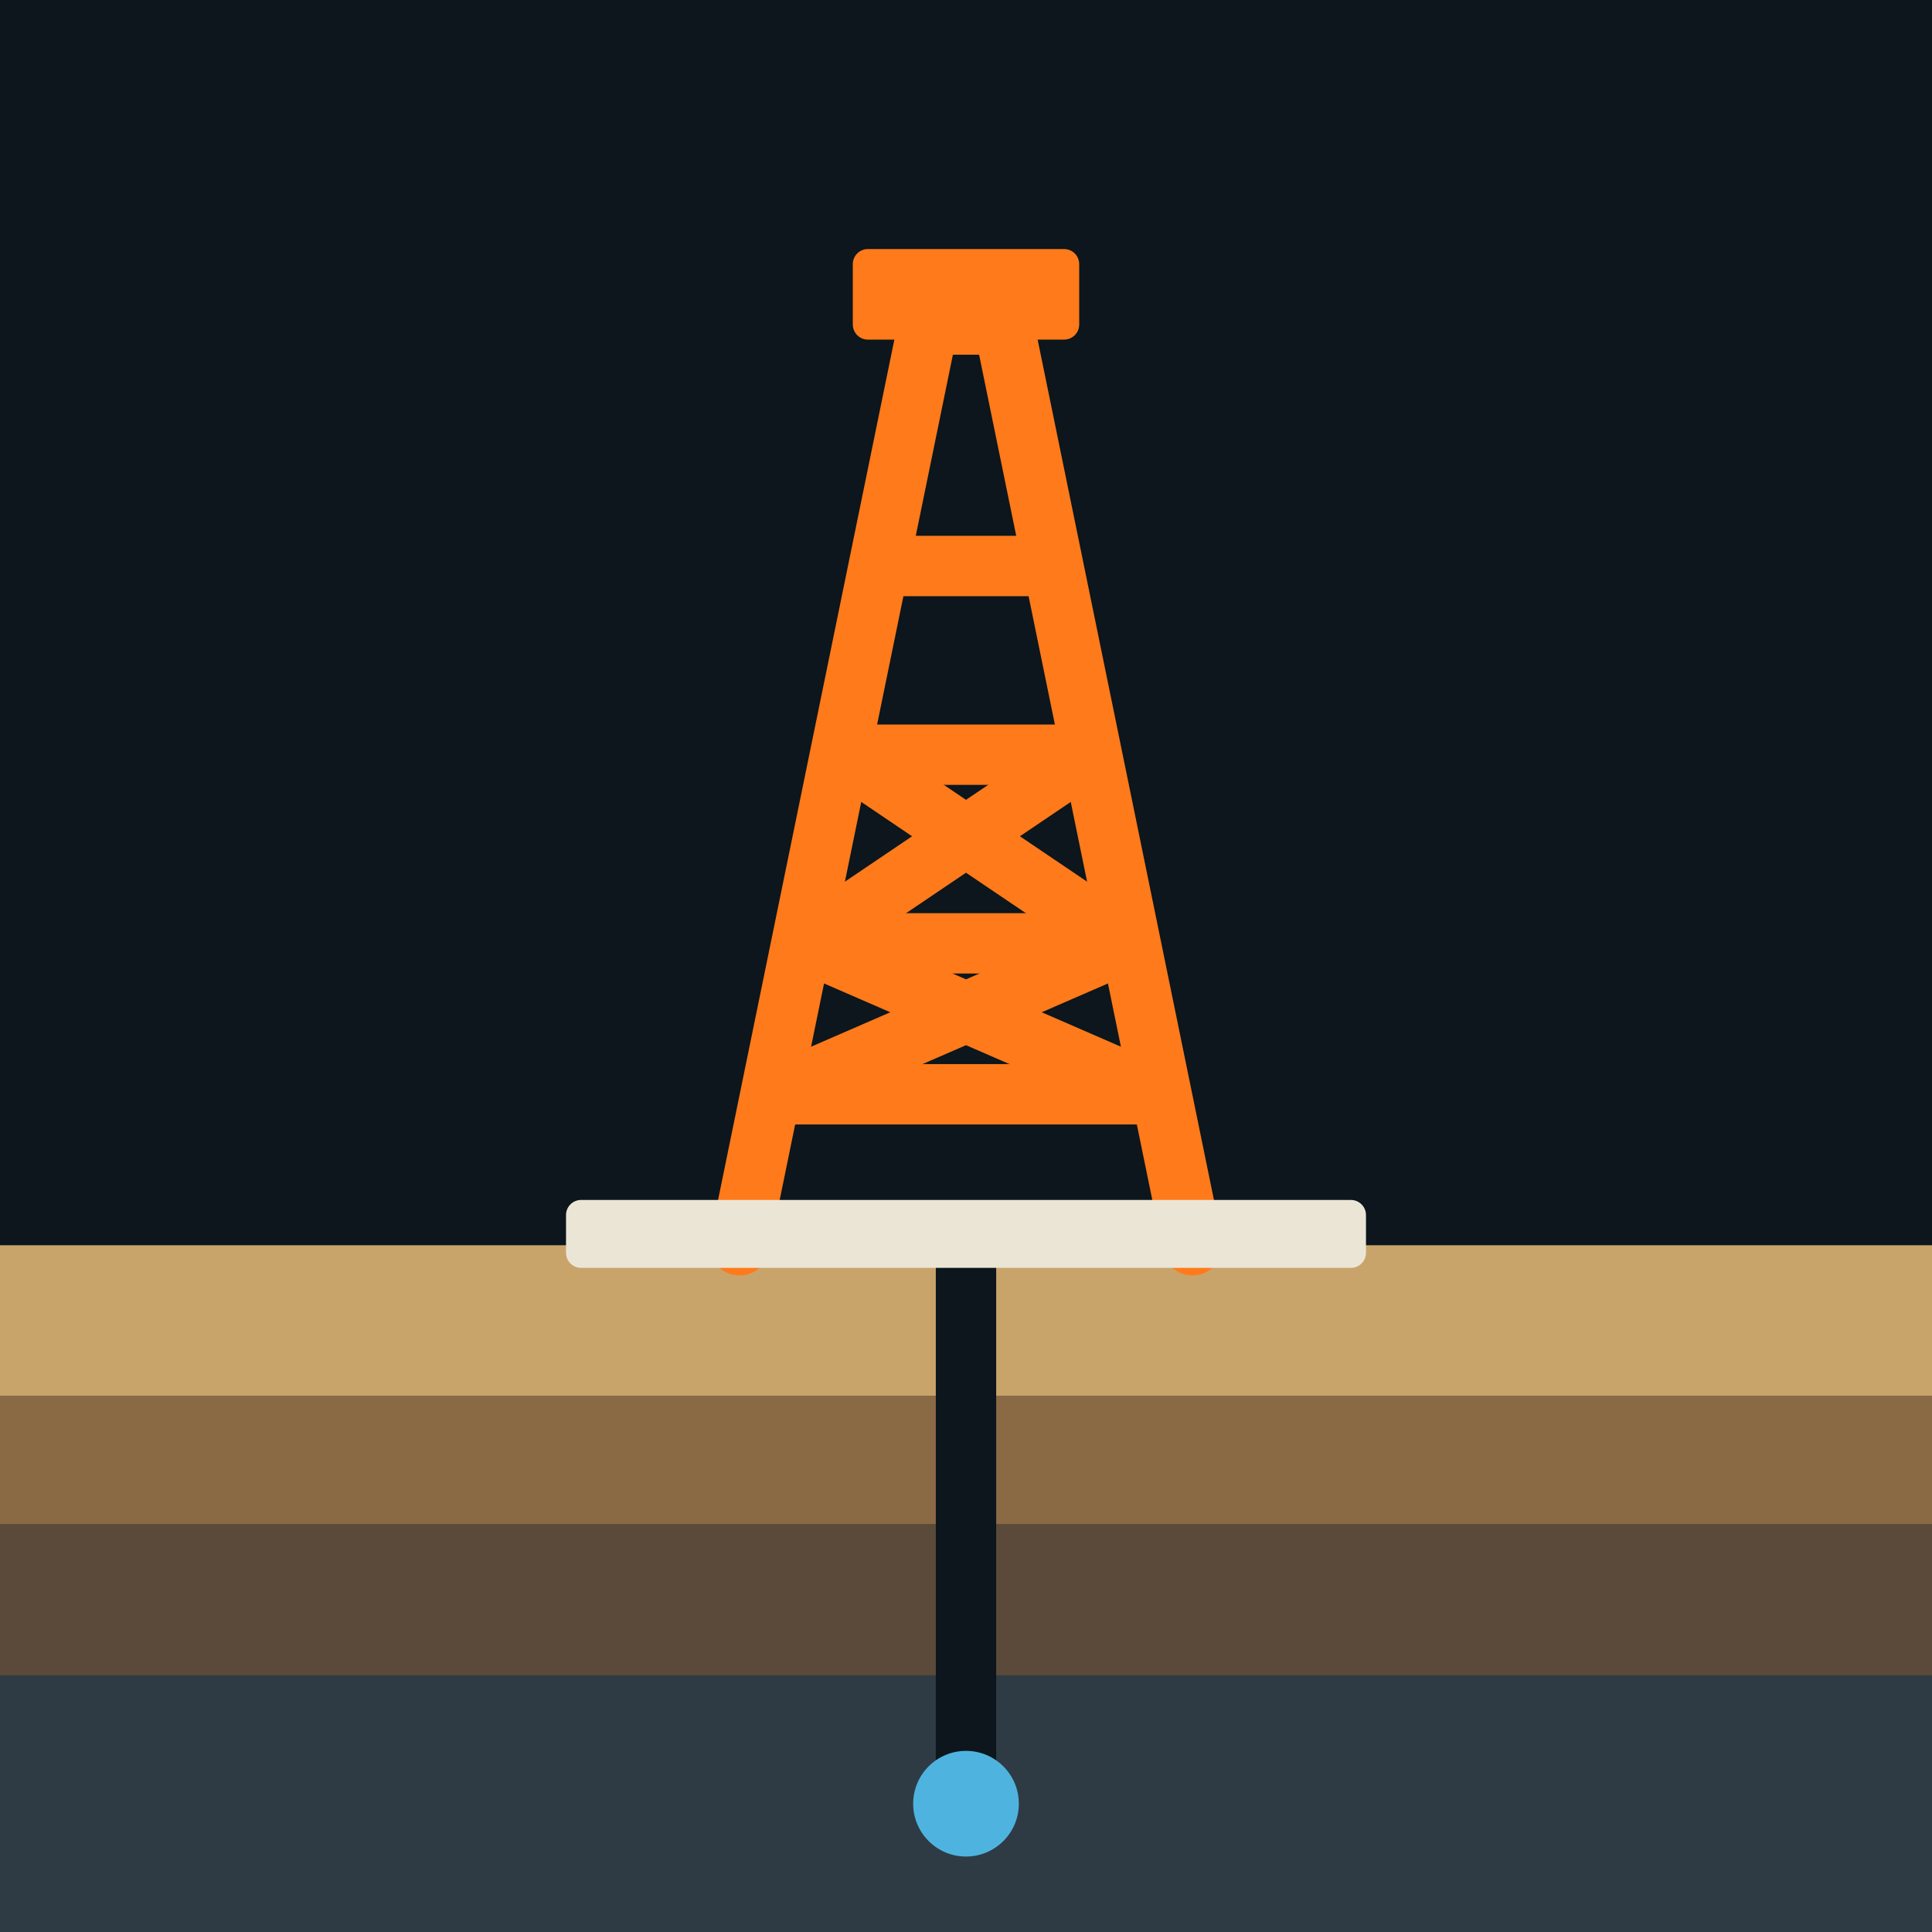
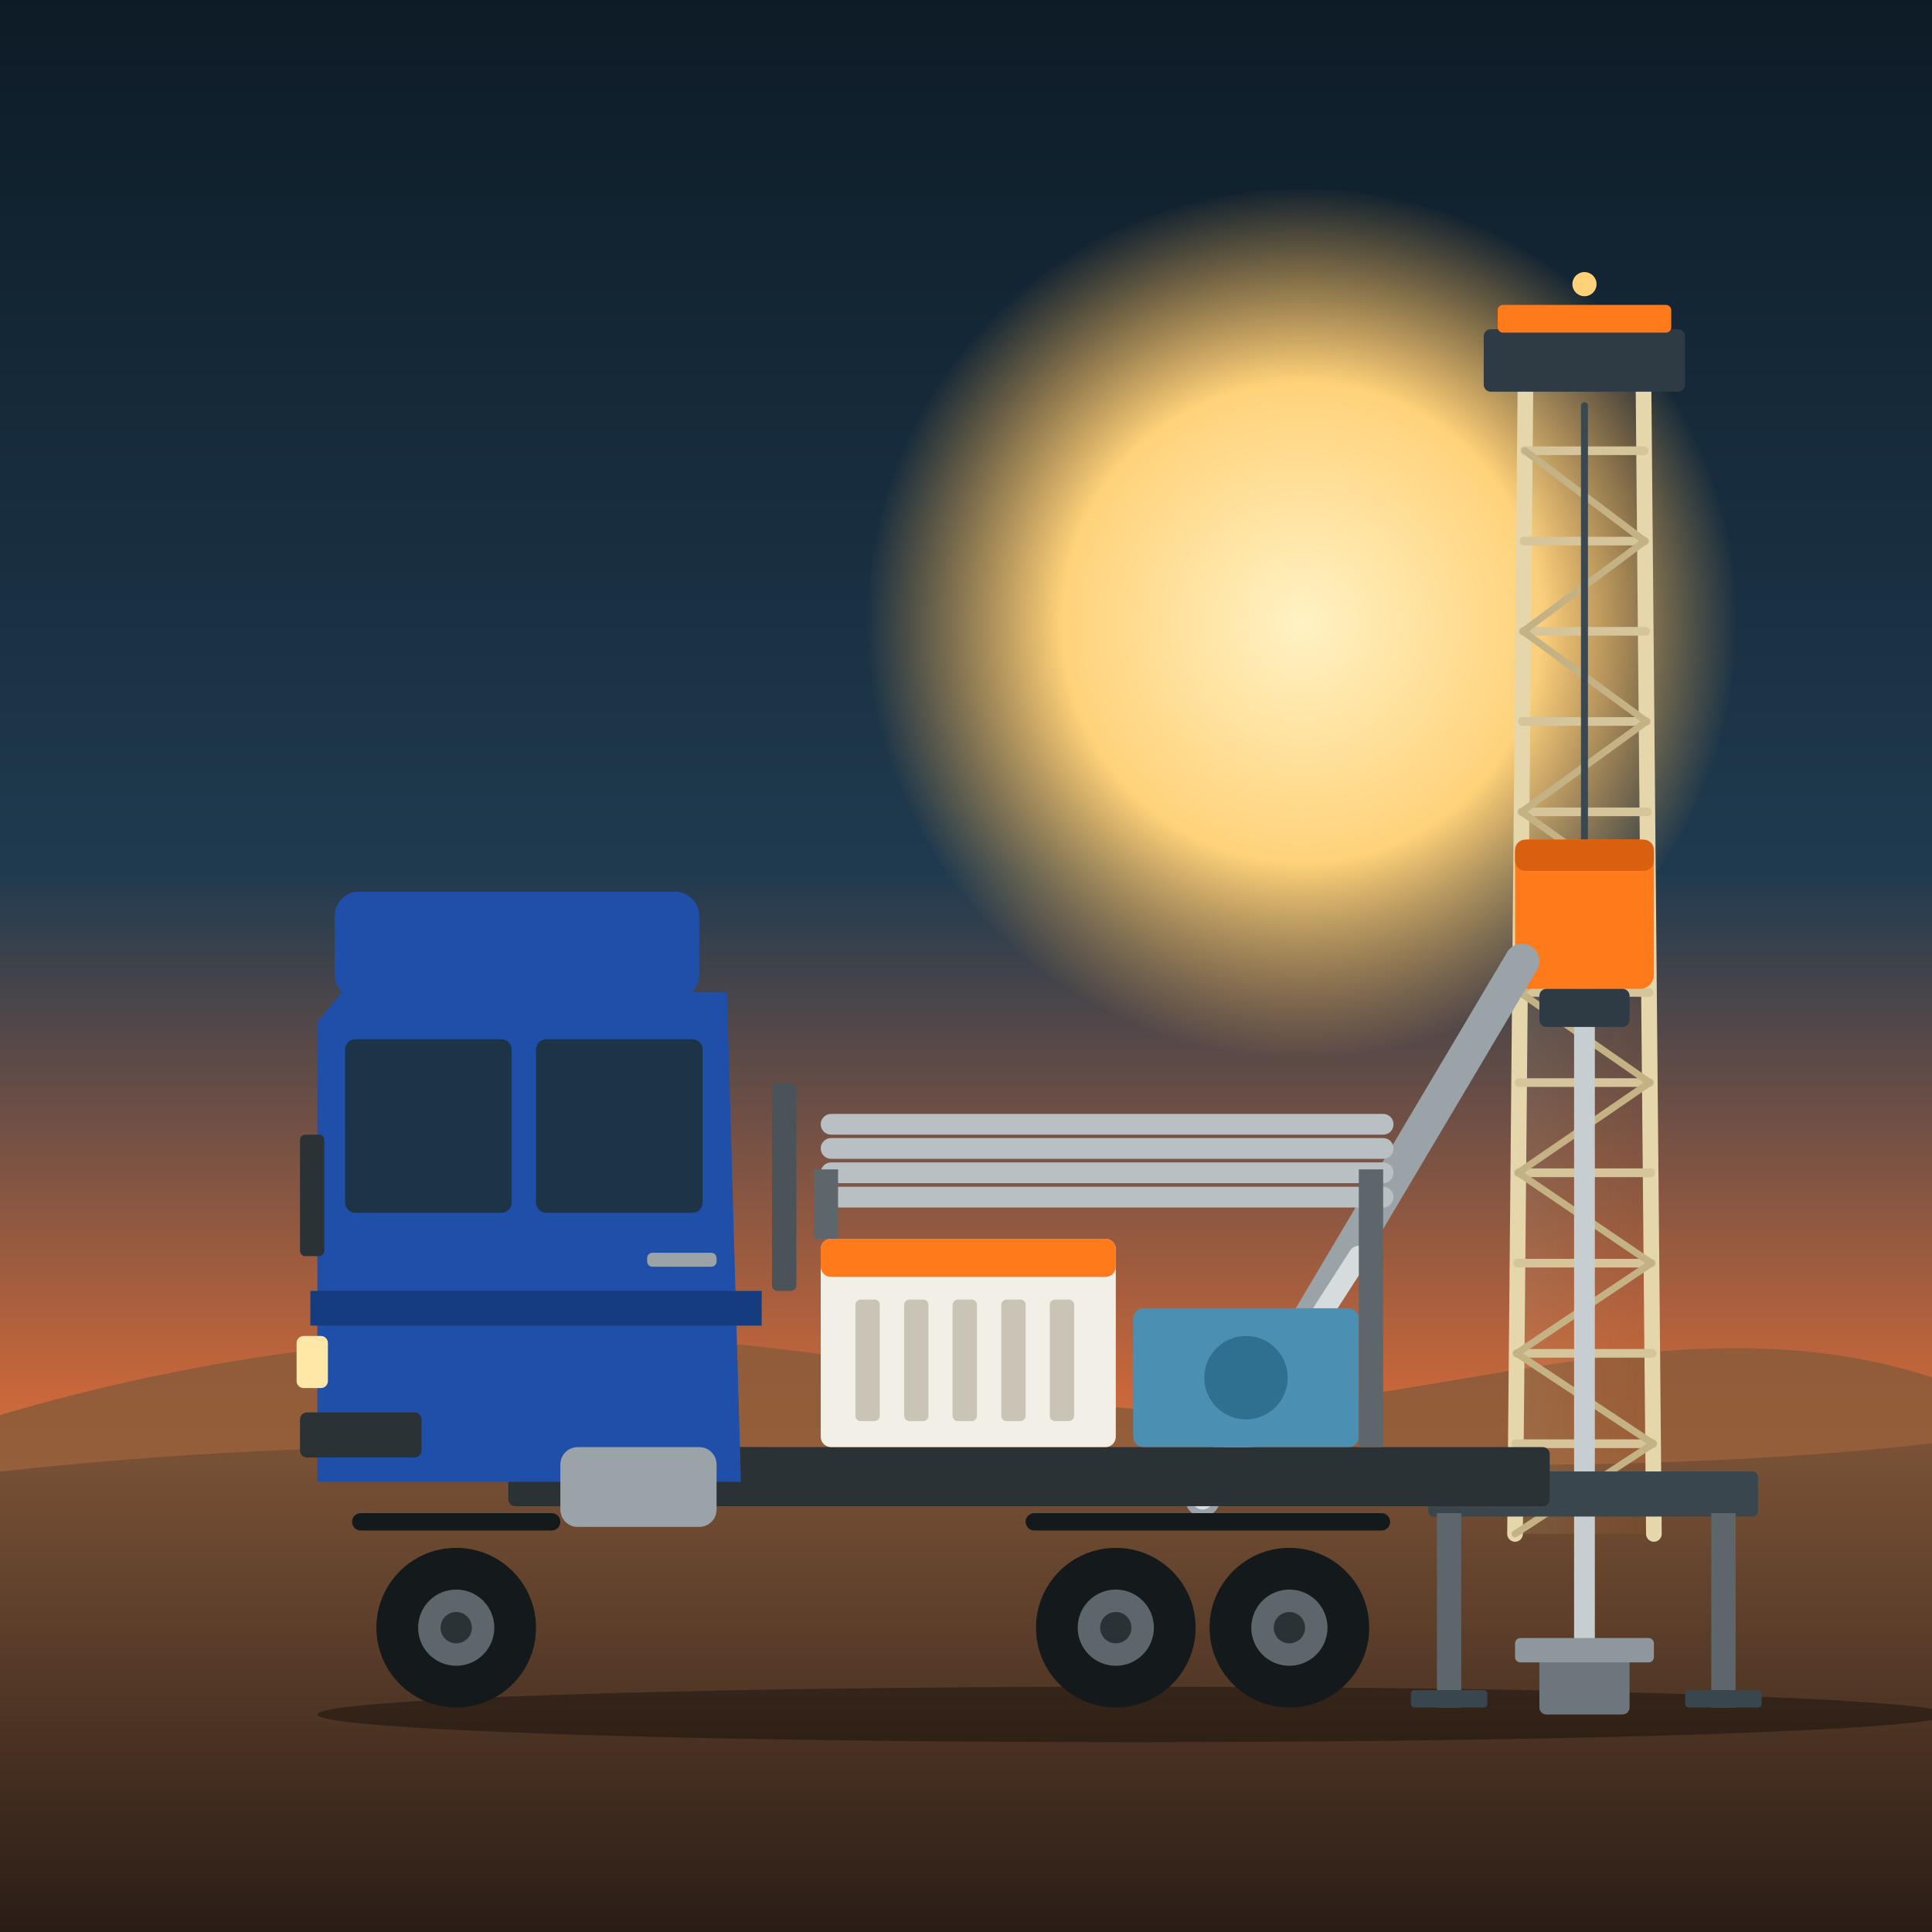
- <svg xmlns="http://www.w3.org/2000/svg" viewBox="0 0 512 512">
-   <rect width="512" height="512" fill="#0c161c" />
-   <rect x="0" y="330" width="512" height="40" fill="#c9a46a" />
-   <rect x="0" y="370" width="512" height="34" fill="#8a6a45" />
-   <rect x="0" y="404" width="512" height="40" fill="#5b4a3a" />
-   <rect x="0" y="444" width="512" height="68" fill="#2e3b44" />
-   <rect x="248" y="330" width="16" height="150" fill="#0c161c" />
-   <circle cx="256" cy="478" r="14" fill="#4fb3e0" />
-   <g fill="none" stroke="#ff7a1a" stroke-width="16" stroke-linejoin="round" stroke-linecap="round">
-     <path d="M196 330 L246 86 L266 86 L316 330" />
-     <path d="M214 250 L298 250 M206 290 L306 290 M224 200 L288 200 M233 150 L279 150" />
-     <path d="M214 250 L288 200 M298 250 L224 200 M206 290 L298 250 M306 290 L214 250" />
-   </g>
-   <rect x="226" y="66" width="60" height="24" rx="4" fill="#ff7a1a" />
-   <rect x="150" y="318" width="212" height="18" rx="4" fill="#ebe5d6" />
+ <svg xmlns="http://www.w3.org/2000/svg" viewBox="0 0 1024 1024">
+   <defs>
+     <linearGradient id="sky" x1="0" y1="0" x2="0" y2="1">
+       <stop offset="0" stop-color="#0d1b26" />
+       <stop offset=".45" stop-color="#1f3a4f" />
+       <stop offset=".72" stop-color="#c8673a" />
+       <stop offset=".86" stop-color="#f3a649" />
+       <stop offset="1" stop-color="#f7c46b" />
+     </linearGradient>
+     <radialGradient id="sun" cx=".5" cy=".5" r=".5">
+       <stop offset="0" stop-color="#fff2c4" />
+       <stop offset=".55" stop-color="#ffd27a" />
+       <stop offset="1" stop-color="#ffb14a" stop-opacity="0" />
+     </radialGradient>
+     <linearGradient id="ground" x1="0" y1="0" x2="0" y2="1">
+       <stop offset="0" stop-color="#7a5236" />
+       <stop offset="1" stop-color="#2a1d16" />
+     </linearGradient>
+     <linearGradient id="mastShade" x1="0" y1="0" x2="1" y2="0">
+       <stop offset="0" stop-color="#d6c49a" stop-opacity=".14" />
+       <stop offset="1" stop-color="#ff7a1a" stop-opacity=".05" />
+     </linearGradient>
+   </defs>
+   <rect width="1024" height="1024" fill="url(#sky)" />
+   <circle cx="690" cy="330" r="230" fill="url(#sun)" />
+   <path d="M0 750 C 204 690 389 700 563 742 C 716 770 870 680 1024 730 L 1024 1024 L 0 1024 Z" fill="#8a5a3a" opacity=".85" />
+   <path d="M0 780 C 358 740 716 800 1024 765 L 1024 1024 L 0 1024 Z" fill="url(#ground)" />
+   <ellipse cx="600.6" cy="908.7" rx="432.4" ry="14.7" fill="#000" opacity=".35" />
+   <polygon points="803.0,813.0 876.6,813.0 871.1,205.8 808.5,205.8" fill="url(#mastShade)" />
+   <line x1="803.0" y1="813.0" x2="808.5" y2="205.8" stroke="#e6d6ac" stroke-width="8.3" stroke-linecap="round" />
+   <line x1="876.6" y1="813.0" x2="871.1" y2="205.8" stroke="#e6d6ac" stroke-width="8.3" stroke-linecap="round" />
+   <line x1="803.4" y1="765.2" x2="876.2" y2="765.2" stroke="#d6c49a" stroke-width="4.6" stroke-linecap="round" />
+   <line x1="803.0" y1="813.0" x2="876.2" y2="765.2" stroke="#c4b285" stroke-width="3.7" stroke-linecap="round" />
+   <line x1="803.9" y1="717.3" x2="875.7" y2="717.3" stroke="#d6c49a" stroke-width="4.6" stroke-linecap="round" />
+   <line x1="876.2" y1="765.2" x2="803.9" y2="717.3" stroke="#c4b285" stroke-width="3.7" stroke-linecap="round" />
+   <line x1="804.3" y1="669.5" x2="875.3" y2="669.5" stroke="#d6c49a" stroke-width="4.6" stroke-linecap="round" />
+   <line x1="803.9" y1="717.3" x2="875.3" y2="669.5" stroke="#c4b285" stroke-width="3.7" stroke-linecap="round" />
+   <line x1="804.7" y1="621.6" x2="874.9" y2="621.6" stroke="#d6c49a" stroke-width="4.6" stroke-linecap="round" />
+   <line x1="875.3" y1="669.5" x2="804.7" y2="621.6" stroke="#c4b285" stroke-width="3.7" stroke-linecap="round" />
+   <line x1="805.2" y1="573.8" x2="874.4" y2="573.8" stroke="#d6c49a" stroke-width="4.6" stroke-linecap="round" />
+   <line x1="804.7" y1="621.6" x2="874.4" y2="573.8" stroke="#c4b285" stroke-width="3.7" stroke-linecap="round" />
+   <line x1="805.6" y1="526.0" x2="874.0" y2="526.0" stroke="#d6c49a" stroke-width="4.6" stroke-linecap="round" />
+   <line x1="874.4" y1="573.8" x2="805.6" y2="526.0" stroke="#c4b285" stroke-width="3.7" stroke-linecap="round" />
+   <line x1="806.0" y1="478.1" x2="873.6" y2="478.1" stroke="#d6c49a" stroke-width="4.6" stroke-linecap="round" />
+   <line x1="805.6" y1="526.0" x2="873.6" y2="478.1" stroke="#c4b285" stroke-width="3.7" stroke-linecap="round" />
+   <line x1="806.5" y1="430.3" x2="873.1" y2="430.3" stroke="#d6c49a" stroke-width="4.6" stroke-linecap="round" />
+   <line x1="873.6" y1="478.1" x2="806.5" y2="430.3" stroke="#c4b285" stroke-width="3.7" stroke-linecap="round" />
+   <line x1="806.9" y1="382.4" x2="872.7" y2="382.4" stroke="#d6c49a" stroke-width="4.6" stroke-linecap="round" />
+   <line x1="806.5" y1="430.3" x2="872.7" y2="382.4" stroke="#c4b285" stroke-width="3.7" stroke-linecap="round" />
+   <line x1="807.3" y1="334.6" x2="872.3" y2="334.6" stroke="#d6c49a" stroke-width="4.6" stroke-linecap="round" />
+   <line x1="872.7" y1="382.4" x2="807.3" y2="334.6" stroke="#c4b285" stroke-width="3.7" stroke-linecap="round" />
+   <line x1="807.8" y1="286.8" x2="871.8" y2="286.8" stroke="#d6c49a" stroke-width="4.6" stroke-linecap="round" />
+   <line x1="807.3" y1="334.6" x2="871.8" y2="286.8" stroke="#c4b285" stroke-width="3.7" stroke-linecap="round" />
+   <line x1="808.2" y1="238.9" x2="871.4" y2="238.9" stroke="#d6c49a" stroke-width="4.6" stroke-linecap="round" />
+   <line x1="871.8" y1="286.8" x2="808.2" y2="238.9" stroke="#c4b285" stroke-width="3.7" stroke-linecap="round" />
+   <rect x="786.4" y="174.5" width="106.7" height="33.1" rx="3.7" fill="#2e3b44" />
+   <rect x="793.8" y="161.6" width="92.0" height="14.7" rx="2.8" fill="#ff7a1a" />
+   <circle cx="839.8" cy="150.6" r="6.4" fill="#ffd27a" />
+   <line x1="839.8" y1="518.6" x2="839.8" y2="899.5" stroke="#c7ced2" stroke-width="11.0" stroke-linecap="round" />
+   <line x1="839.8" y1="215.0" x2="839.8" y2="472.6" stroke="#3b4850" stroke-width="3.7" stroke-linecap="round" />
+   <rect x="803.0" y="445.0" width="73.6" height="79.1" rx="7.4" fill="#ff7a1a" />
+   <rect x="803.0" y="445.0" width="73.6" height="16.6" rx="5.5" fill="#d9600f" />
+   <rect x="815.9" y="524.1" width="47.8" height="20.2" rx="3.7" fill="#2e3b44" />
+   <rect x="815.9" y="877.4" width="47.8" height="31.3" rx="3.7" fill="#6c767c" />
+   <rect x="803.0" y="868.2" width="73.6" height="12.9" rx="2.8" fill="#8d979c" />
+   <rect x="757.0" y="779.9" width="174.8" height="23.9" rx="2.8" fill="#3a464d" />
+   <rect x="761.6" y="802.0" width="12.9" height="103.0" rx="0.0" fill="#5d666b" />
+   <rect x="747.8" y="895.8" width="40.5" height="9.2" rx="1.8" fill="#3a464d" />
+   <rect x="907.0" y="802.0" width="12.9" height="103.0" rx="0.0" fill="#5d666b" />
+   <rect x="893.2" y="895.8" width="40.5" height="9.2" rx="1.8" fill="#3a464d" />
+   <line x1="637.4" y1="794.6" x2="806.7" y2="509.4" stroke="#9aa3a8" stroke-width="18.4" stroke-linecap="round" />
+   <line x1="637.4" y1="794.6" x2="720.2" y2="665.8" stroke="#d6dbde" stroke-width="11.0" stroke-linecap="round" />
+   <rect x="269.4" y="767.0" width="552.0" height="31.3" rx="3.7" fill="#2b3236" />
+   <rect x="435.0" y="656.6" width="156.4" height="110.4" rx="5.5" fill="#f2efe6" />
+   <rect x="435.0" y="656.6" width="156.4" height="20.2" rx="5.5" fill="#ff7a1a" />
+   <rect x="453.4" y="688.8" width="12.9" height="64.4" rx="2.8" fill="#c9c4b6" />
+   <rect x="479.2" y="688.8" width="12.9" height="64.4" rx="2.8" fill="#c9c4b6" />
+   <rect x="504.9" y="688.8" width="12.9" height="64.4" rx="2.8" fill="#c9c4b6" />
+   <rect x="530.7" y="688.8" width="12.9" height="64.4" rx="2.8" fill="#c9c4b6" />
+   <rect x="556.4" y="688.8" width="12.9" height="64.4" rx="2.8" fill="#c9c4b6" />
+   <rect x="600.6" y="693.4" width="119.6" height="73.6" rx="5.5" fill="#4b8fb3" />
+   <circle cx="660.4" cy="730.2" r="22.1" fill="#2f6f90" />
+   <rect x="435.0" y="629.0" width="303.6" height="11.0" rx="5.5" fill="#b9c0c4" />
+   <rect x="435.0" y="616.1" width="303.6" height="11.0" rx="5.5" fill="#b9c0c4" />
+   <rect x="435.0" y="603.2" width="303.6" height="11.0" rx="5.5" fill="#b9c0c4" />
+   <rect x="435.0" y="590.4" width="303.6" height="11.0" rx="5.5" fill="#b9c0c4" />
+   <rect x="720.2" y="619.8" width="12.9" height="147.2" rx="0.0" fill="#5d666b" />
+   <rect x="431.3" y="619.8" width="12.9" height="36.8" rx="0.0" fill="#5d666b" />
+   <rect x="409.2" y="573.8" width="12.9" height="110.4" rx="2.8" fill="#4a5358" />
+   <polygon points="168.2,785.4 168.2,541.6 181.1,526.0 385.3,526.0 392.7,785.4" fill="#1f4fa8" />
+   <rect x="177.4" y="472.6" width="193.2" height="57.0" rx="12.9" fill="#1f4fa8" />
+   <rect x="182.9" y="550.8" width="88.3" height="92.0" rx="5.5" fill="#1d3346" />
+   <rect x="284.1" y="550.8" width="88.3" height="92.0" rx="5.5" fill="#1d3346" />
+   <rect x="159.0" y="601.4" width="12.9" height="64.4" rx="2.8" fill="#2b3236" />
+   <rect x="164.5" y="684.2" width="239.2" height="18.4" rx="0.0" fill="#163c80" />
+   <rect x="159.0" y="748.6" width="64.4" height="23.9" rx="3.7" fill="#2b3236" />
+   <rect x="157.2" y="708.1" width="16.6" height="27.6" rx="3.7" fill="#ffe7a8" />
+   <rect x="343.0" y="664.0" width="36.8" height="7.4" rx="2.8" fill="#9aa3a8" />
+   <rect x="297.0" y="767.0" width="82.8" height="42.3" rx="9.2" fill="#9aa3a8" />
+   <circle cx="241.8" cy="862.7" r="42.3" fill="#14191c" />
+   <circle cx="241.8" cy="862.7" r="20.2" fill="#5d666b" />
+   <circle cx="241.8" cy="862.7" r="8.3" fill="#2b3236" />
+   <circle cx="591.4" cy="862.7" r="42.3" fill="#14191c" />
+   <circle cx="591.4" cy="862.7" r="20.2" fill="#5d666b" />
+   <circle cx="591.4" cy="862.7" r="8.3" fill="#2b3236" />
+   <circle cx="683.4" cy="862.7" r="42.3" fill="#14191c" />
+   <circle cx="683.4" cy="862.7" r="20.2" fill="#5d666b" />
+   <circle cx="683.4" cy="862.7" r="8.3" fill="#2b3236" />
+   <rect x="186.6" y="802.0" width="110.4" height="9.2" rx="4.6" fill="#14191c" />
+   <rect x="543.6" y="802.0" width="193.2" height="9.2" rx="4.6" fill="#14191c" />
</svg>
